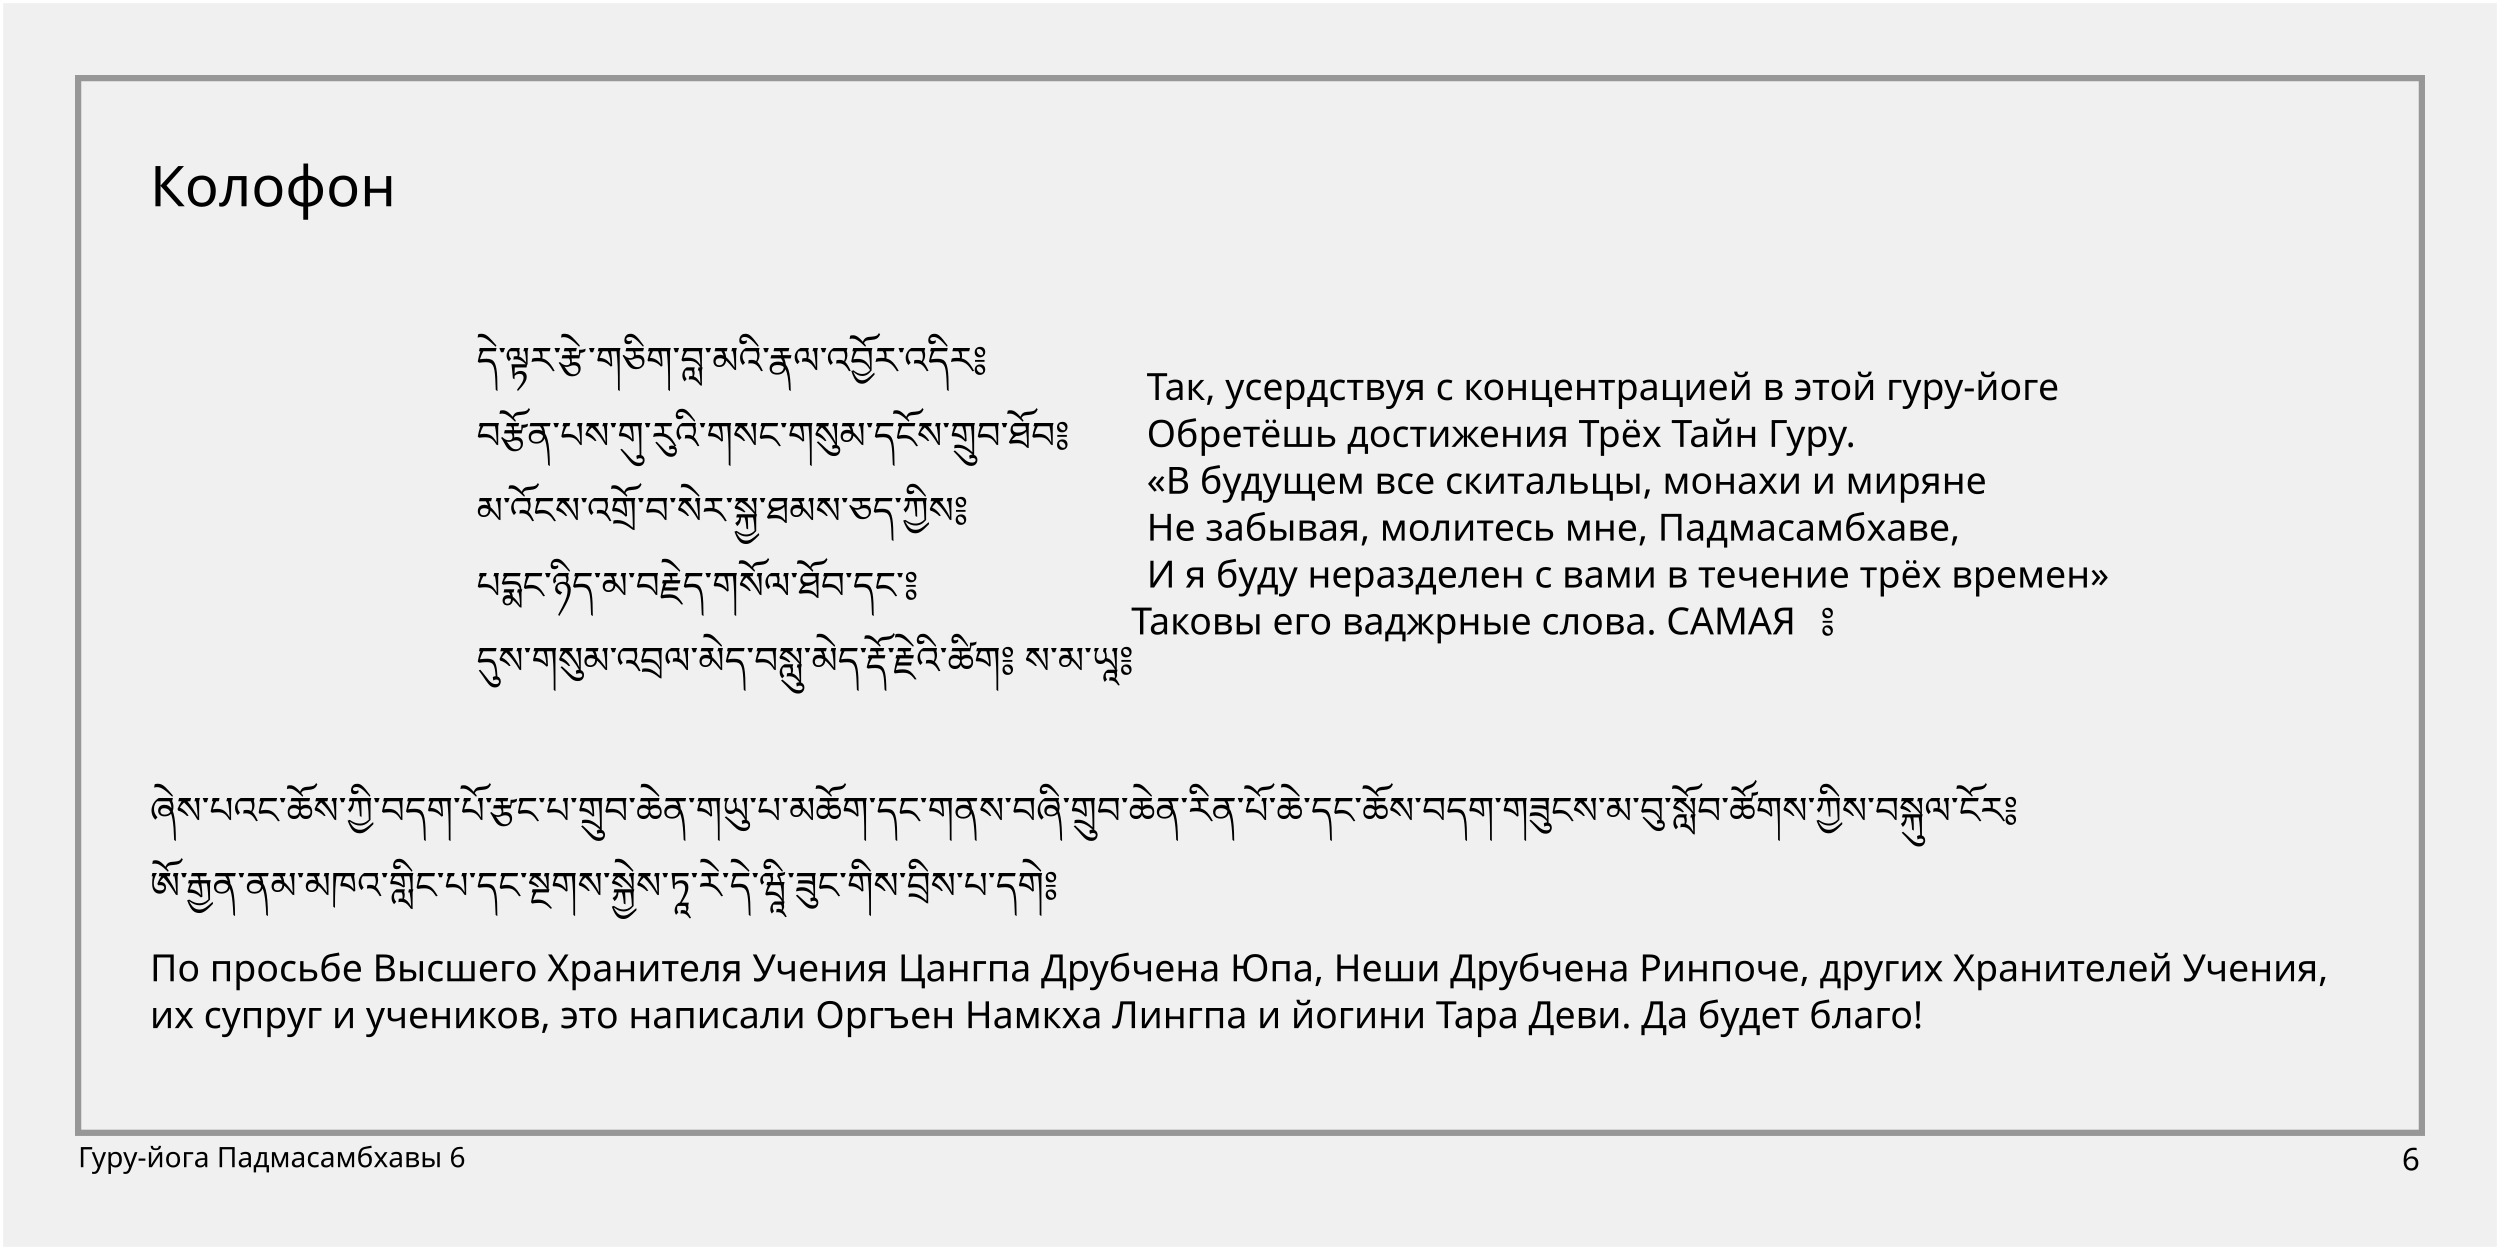
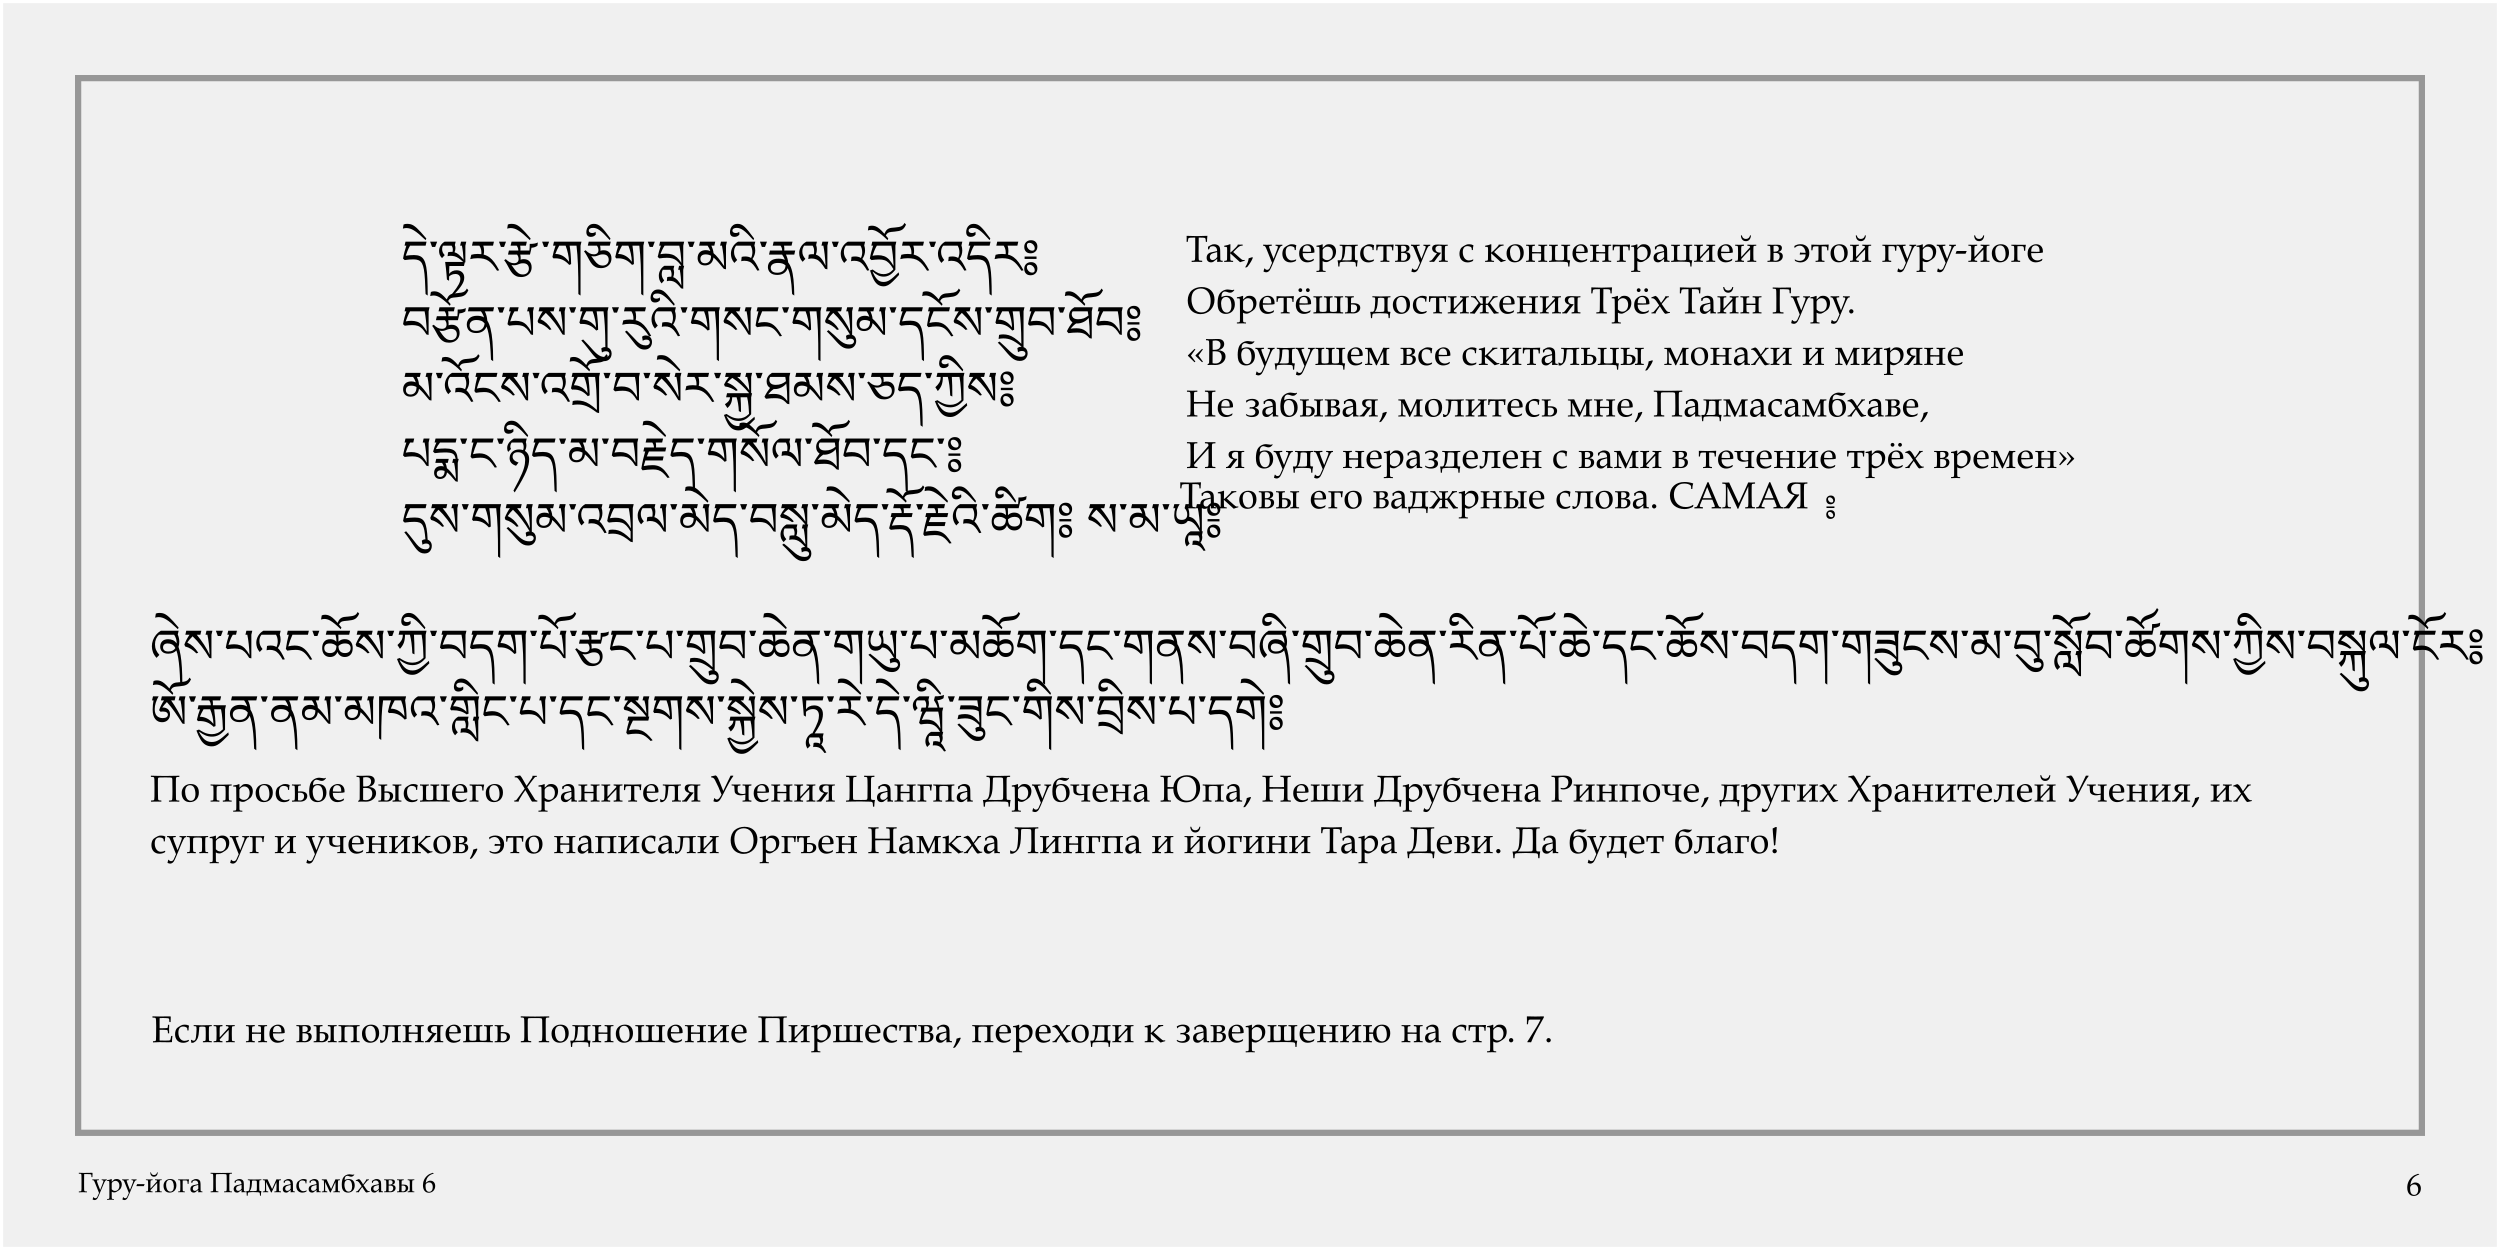
<svg xmlns="http://www.w3.org/2000/svg" width="1600px" height="800px" viewBox="0 0 1600 800" version="1.1">
  <defs />
  <g id="Page-1" stroke="none" stroke-width="1" fill="none" fill-rule="evenodd">
    <g id="6">
      <rect id="Rectangle-1" stroke="#979797" stroke-width="4" x="50" y="50" width="1500" height="675" />
      <rect id="Rectangle-1-Copy-2" stroke="#FFFFFF" stroke-width="4" x="0" y="0" width="1600" height="800" />
-       <text font-family="Geometria" font-size="20" font-weight="260" fill="#000000">
-         <tspan x="1537.24" y="749">6</tspan>
+       <text font-family="Palatino Linotype" font-size="20" font-weight="normal" fill="#000000">
+         <tspan x="1540" y="765">6</tspan>
      </text>
-       <text id="Гуру-йога-Падмасамбх" font-family="Geometria" font-size="18" font-weight="260" fill="#000000">
-         <tspan x="50" y="747">Гуру-йога Падмасамбхавы 6</tspan>
+       <text id="Гуру-йога-Падмасамбх" font-family="Palatino Linotype" font-size="18" font-weight="normal" fill="#000000">
+         <tspan x="50" y="763">Гуру-йога Падмасамбхавы 6</tspan>
      </text>
-       <text id="Колофон" font-family="Geometria" font-size="36" font-weight="260" fill="#000000">
-         <tspan x="96" y="132">Колофон</tspan>
+       <text id="Так,-усердствуя-с-ко" font-family="Palatino Linotype" font-size="24" font-weight="normal" fill="#000000">
+         <tspan x="759.078" y="167.547">Так, усердствуя с концентрацией в этой гуру-йоге</tspan>
+         <tspan x="759.078" y="200.539">Обретёшь достижения Трёх Тайн Гуру.</tspan>
+         <tspan x="759.078" y="233.531">«В будущем все скитальцы, монахи и миряне</tspan>
+         <tspan x="759.078" y="266.523">Не забывая, молитесь мне, Падмасамбхаве,</tspan>
+         <tspan x="759.078" y="299.516">И я буду неразделен с вами в течение трёх времен»</tspan>
+         <tspan x="755" y="325.312">Таковы его ваджрные слова. САМАЯ </tspan>
+         <tspan x="1167.795" y="331.323" font-family="Kailasa" font-size="20">༔</tspan>
      </text>
-       <text id="Так,-усердствуя-с-ко" font-family="Geometria" font-size="24" font-weight="260" fill="#000000">
-         <tspan x="733.888" y="256">Так, усердствуя с концентрацией в этой гуру-йоге</tspan>
-         <tspan x="733.888" y="286">Обретёшь достижения Трёх Тайн Гуру.</tspan>
-         <tspan x="733.888" y="316">«В будущем все скитальцы, монахи и миряне</tspan>
-         <tspan x="733.888" y="346">Не забывая, молитесь мне, Падмасамбхаве,</tspan>
-         <tspan x="733.888" y="376">И я буду неразделен с вами в течение трёх времен»</tspan>
-         <tspan x="724" y="406">Таковы его ваджрные слова. САМАЯ </tspan>
-         <tspan x="1165.127" y="405.979" font-family="Kailasa" font-weight="normal">༔</tspan>
+       <text id="По-просьбе-Высшего-Х" font-family="Palatino Linotype" font-size="24" font-weight="normal" fill="#000000">
+         <tspan x="96" y="513">По просьбе Высшего Хранителя Учения Цангпа Друбчена Юпа, Неши Друбчена Ринпоче, других Хранителей Учения, их </tspan>
+         <tspan x="96" y="545.992">супруг и учеников, это написали Оргъен Намкха Лингпа и йогини Тара Деви. Да будет благо!</tspan>
      </text>
-       <text id="По-просьбе-Высшего-Х" font-family="Geometria" font-size="24" font-weight="260" fill="#000000">
-         <tspan x="96" y="628">По просьбе Высшего Хранителя Учения Цангпа Друбчена Юпа, Неши Друбчена Ринпоче, других Хранителей Учения, </tspan>
-         <tspan x="96" y="658">их супруг и учеников, это написали Оргъен Намкха Лингпа и йогини Тара Деви. Да будет благо!</tspan>
+       <text id="Если-не-выполняешь-П" font-family="Palatino Linotype" font-size="24" font-weight="normal" fill="#000000">
+         <tspan x="97" y="667">Если не выполняешь Подношение Пиршества, переходи к заверщению на стр. 7.</tspan>
      </text>
-       <text id="ཞེས་པའང་ཆོས་ཀྱི་བདག་" font-family="Kailasa" font-size="24" font-weight="normal" line-spacing="48" fill="#000000">
-         <tspan x="96" y="527">ཞེས་པའང་ཆོས་ཀྱི་བདག་པོ་རྩང་པ་གྲུབ་ཆེན་གཡུ་པ་མཆོག་དང་གནས་བཞི་གྲུབ་ཆེན་རིན་པོ་ཆེ་དང་ཆོས་བདག་གཟུངས་མ་བུ་སློབ་ཚོགས་ཀྱིས་བསྐུལ་ངོར༔</tspan>
-         <tspan x="96" y="575">ཨོ་རྒྱན་ནམ་མཁའ་གླིང་པ་དང་སྔགས་སྐྱེས་ཏཱ་རེ་དེ་ཝཱི་ཟུང་གིས་བྲིས་པ་དགེ༔ </tspan>
+       <text id="ཞེས་པའང་ཆོས་ཀྱི་བདག་" font-family="Tibetan Machine Uni" font-size="30" font-weight="normal" line-spacing="42" fill="#000000">
+         <tspan x="96" y="424">ཞེས་པའང་ཆོས་ཀྱི་བདག་པོ་རྩང་པ་གྲུབ་ཆེན་གཡུ་པ་མཆོག་དང་གནས་བཞི་གྲུབ་ཆེན་རིན་པོ་ཆེ་དང་ཆོས་བདག་གཟུངས་མ་བུ་སློབ་ཚོགས་ཀྱིས་བསྐུལ་ངོར༔</tspan>
+         <tspan x="96" y="466">ཨོ་རྒྱན་ནམ་མཁའ་གླིང་པ་དང་སྔགས་སྐྱེས་ཏཱ་རེ་དེ་ཝཱི་ཟུང་གིས་བྲིས་པ་དགེ༔ </tspan>
      </text>
-       <text id="དེ་ལྟར་རྩེ་གཅིག་བླ་མ" font-family="Kailasa" font-size="24" font-weight="normal" line-spacing="48" fill="#000000">
-         <tspan x="305" y="239">དེ་ལྟར་རྩེ་གཅིག་བླ་མའི་རྣལ་འབྱོར་འདིར༔</tspan>
-         <tspan x="305" y="287">བརྩོན་པས་གུ་རུའི་གསང་གསུམ་དངོས་གྲུབ་ཐོབ༔</tspan>
-         <tspan x="305" y="335">མ་འོངས་འགྲོ་བ་སེར་སྐྱ་ཐམས་ཅད་ཀྱིས༔</tspan>
-         <tspan x="305" y="383">པདྨང་ཉིད་མ་བརྗེད་གསོལ་ཐོབ་དང་༔</tspan>
-         <tspan x="305" y="431">དུས་གསུམ་འབྲལ་མེད་བསླུ་མེད་རྡོ་རྗེའི་ཚིག༔ ས་མ་ཡཱ༔ </tspan>
+       <text id="དེ་ལྟར་རྩེ་གཅིག་བླ་མ" font-family="Tibetan Machine Uni" font-size="30" font-weight="normal" line-spacing="42" fill="#000000">
+         <tspan x="257" y="175">དེ་ལྟར་རྩེ་གཅིག་བླ་མའི་རྣལ་འབྱོར་འདིར༔</tspan>
+         <tspan x="257" y="217">བརྩོན་པས་གུ་རུའི་གསང་གསུམ་དངོས་གྲུབ་ཐོབ༔</tspan>
+         <tspan x="257" y="259">མ་འོངས་འགྲོ་བ་སེར་སྐྱ་ཐམས་ཅད་ཀྱིས༔</tspan>
+         <tspan x="257" y="301">པདྨ་ང་ཉིད་མ་བརྗེད་གསོལ་ཐོབ་དང་༔</tspan>
+         <tspan x="257" y="343">དུས་གསུམ་འབྲལ་མེད་བསླུ་མེད་རྡོ་རྗེའི་ཚིག༔ ས་མ་ཡཱ༔ </tspan>
      </text>
    </g>
  </g>
</svg>
